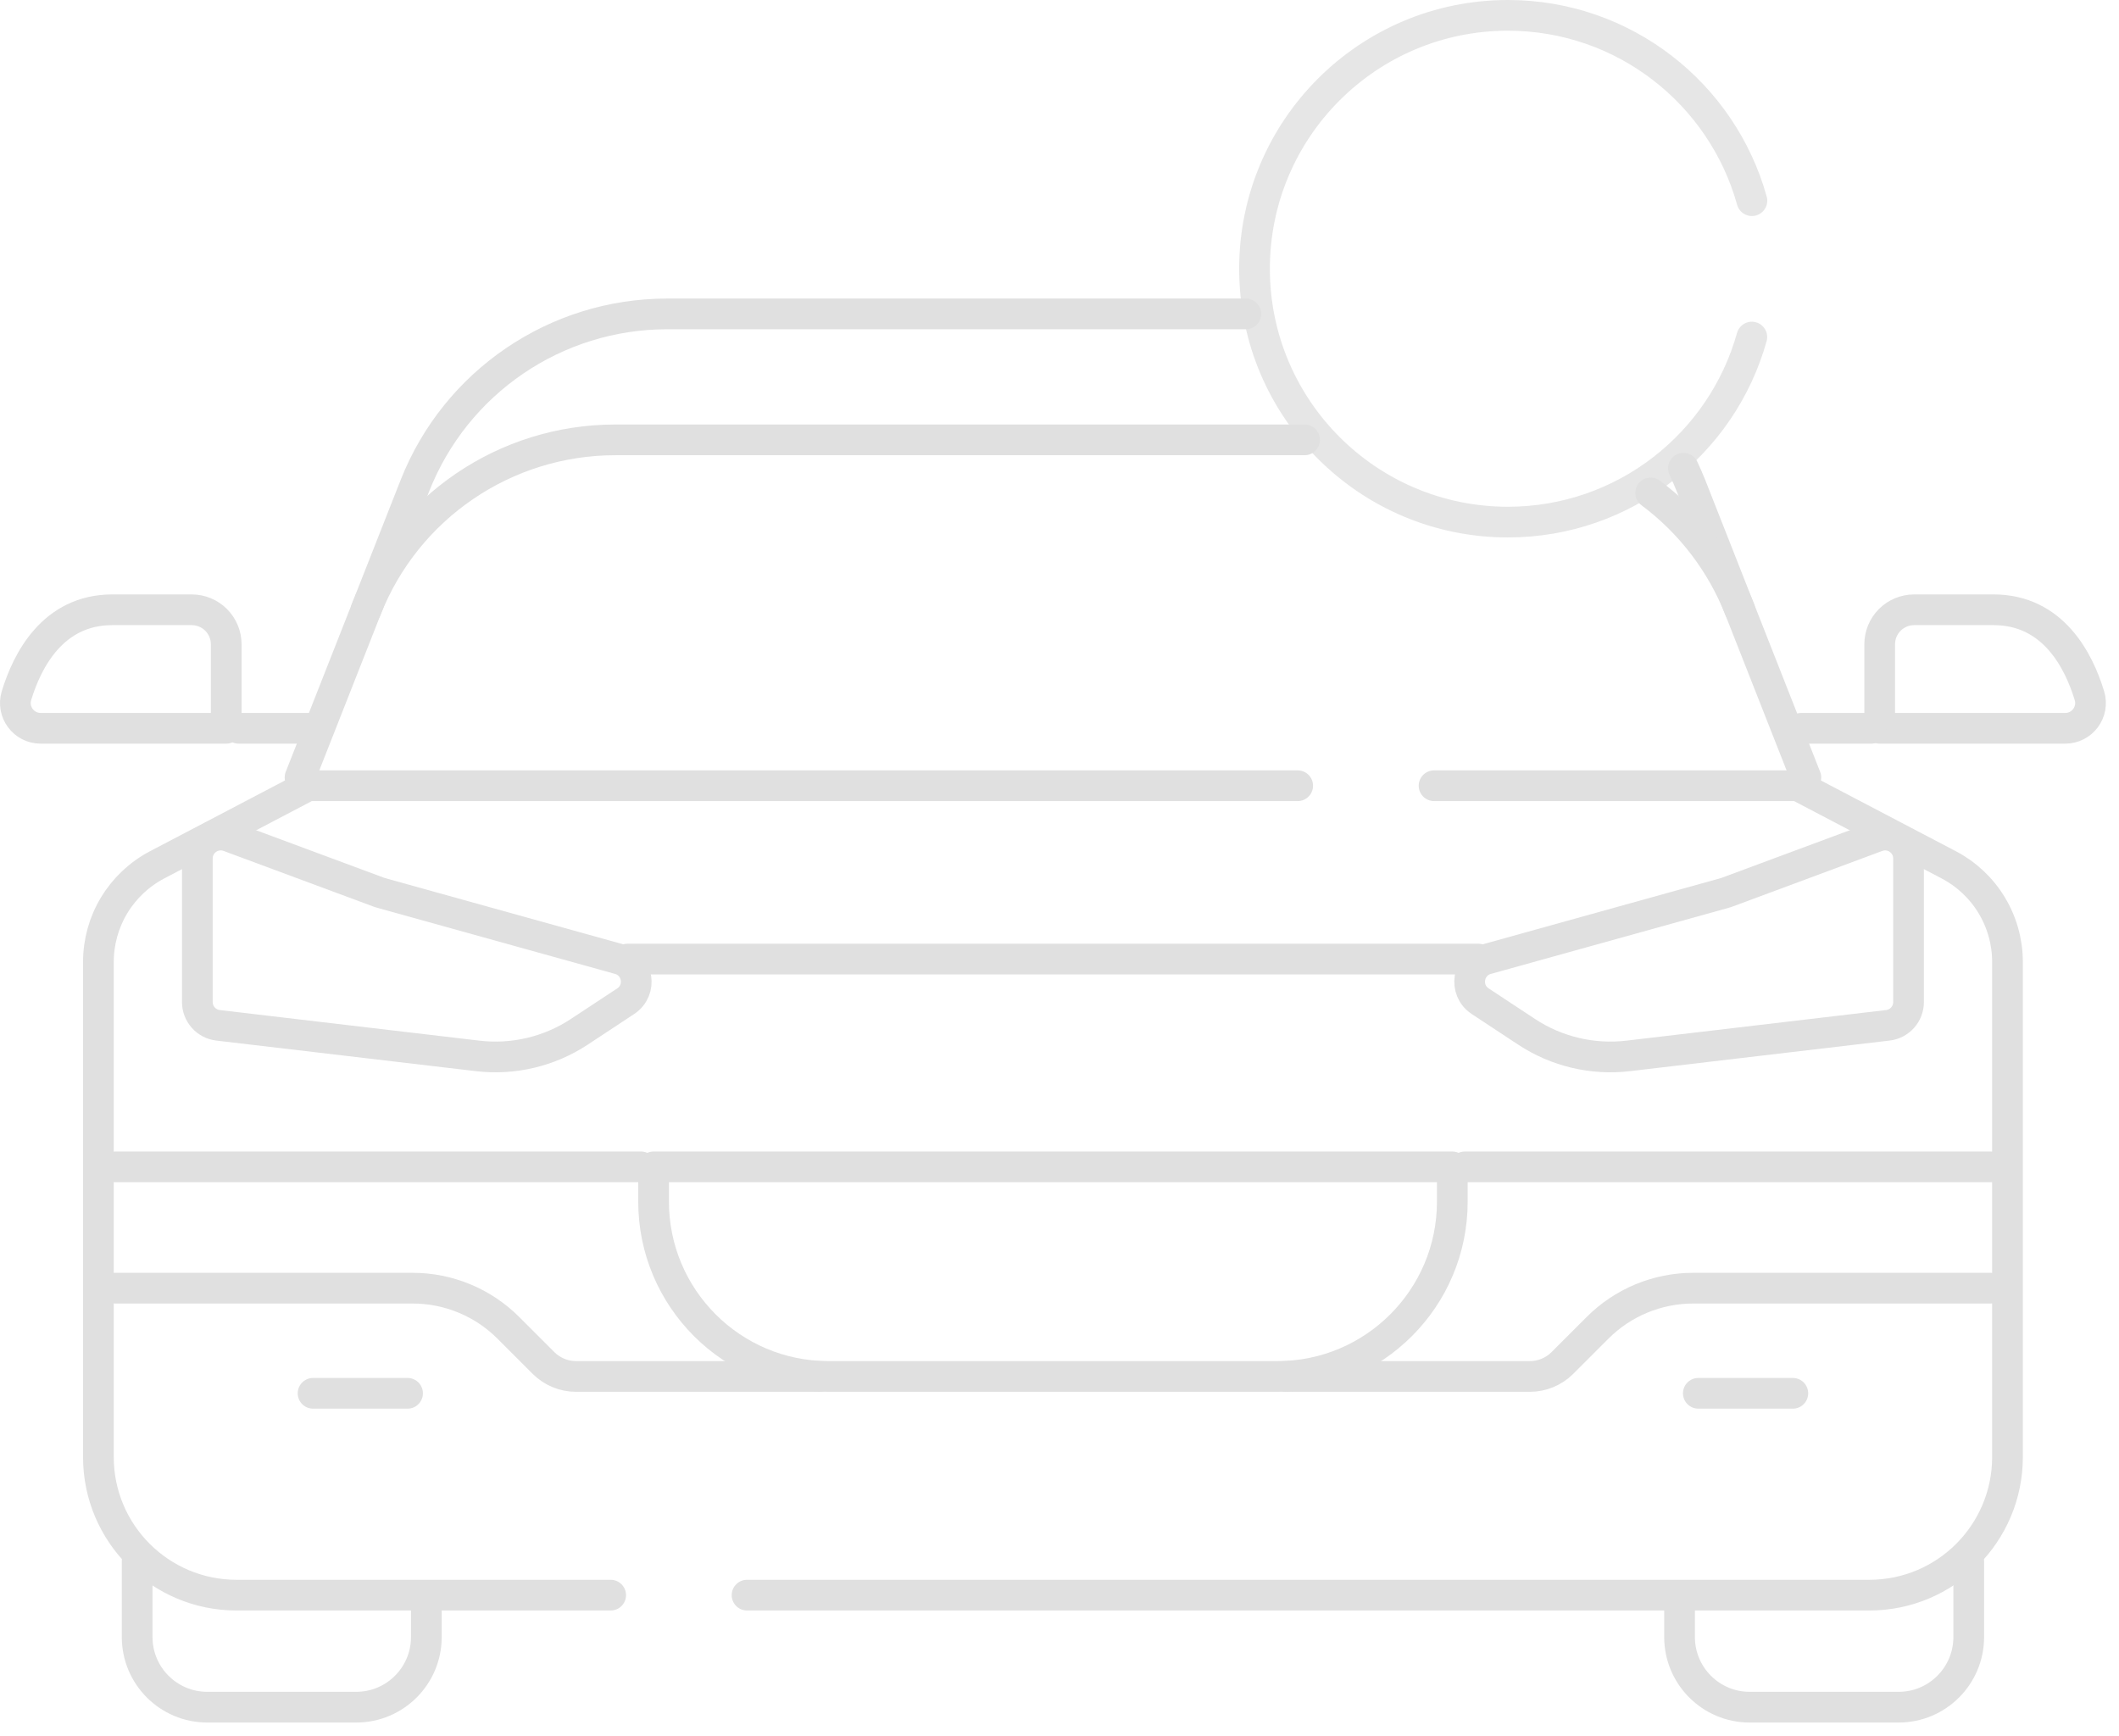
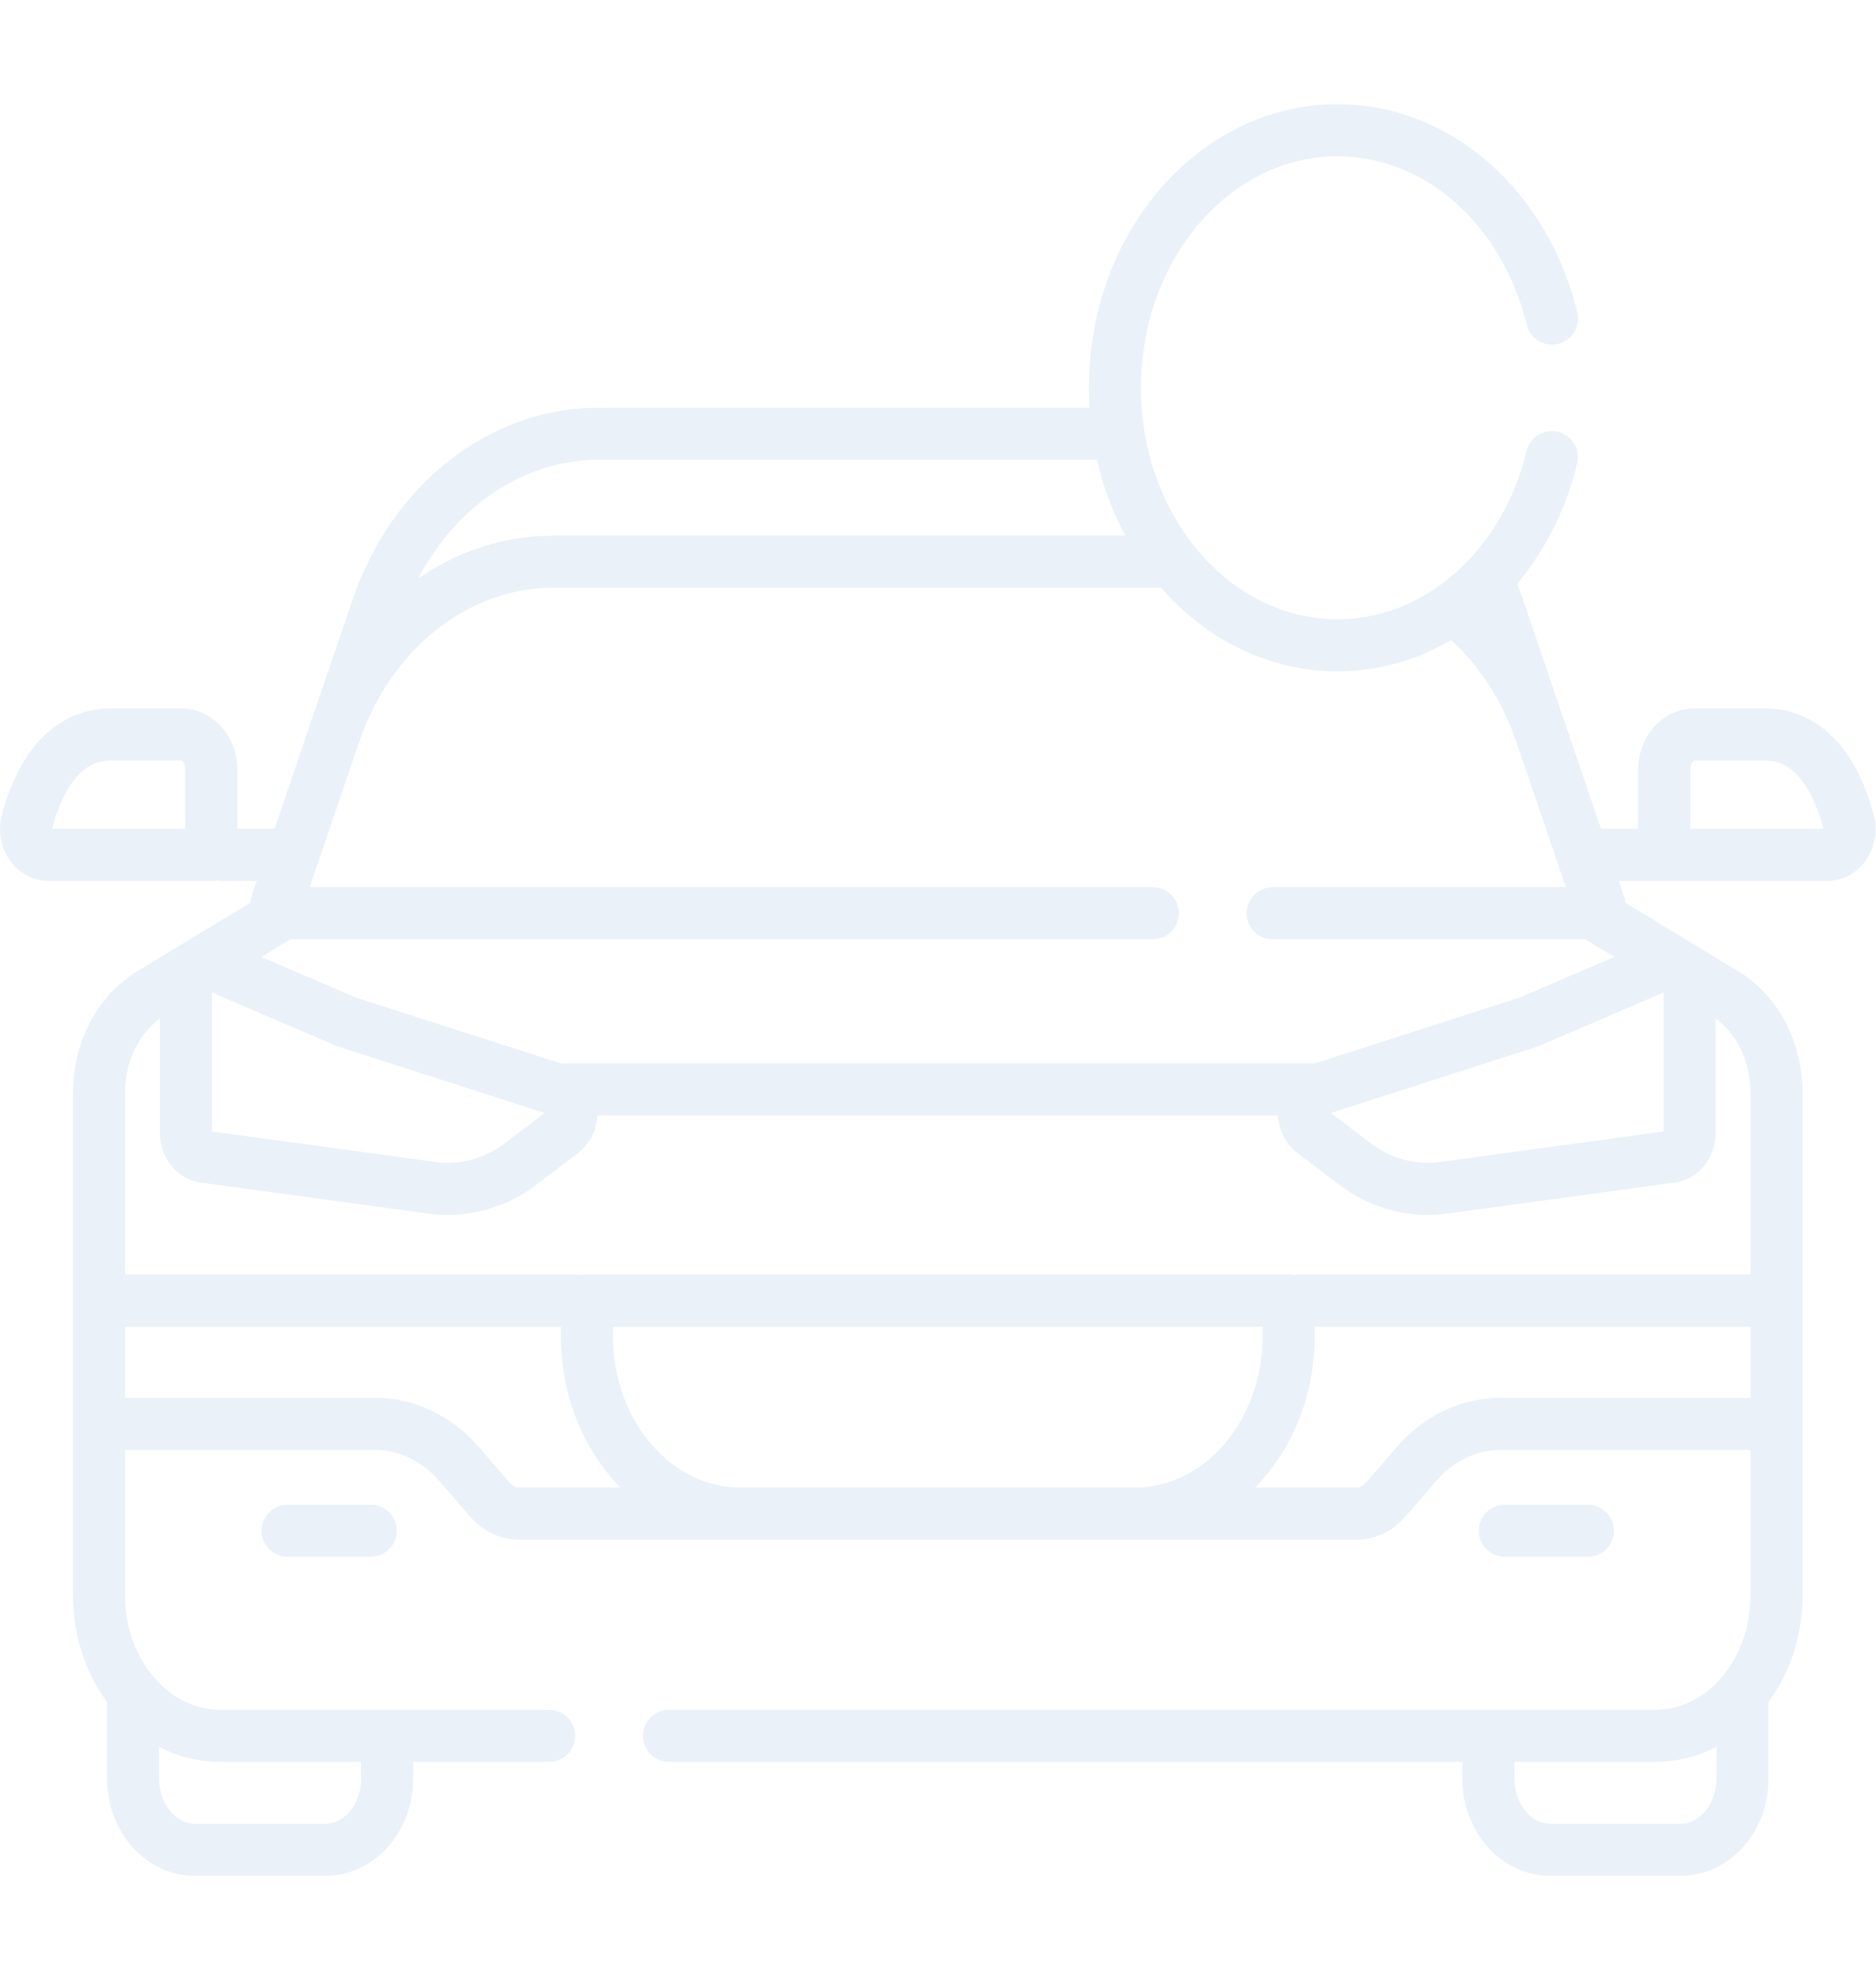
- <svg xmlns="http://www.w3.org/2000/svg" width="138" height="113" viewBox="0 0 138 113" fill="none">
+ <svg xmlns="http://www.w3.org/2000/svg" width="72" height="76" viewBox="0 0 72 76" fill="none">
  <g opacity="0.8">
-     <path d="M114.093 13.068C112.156 6.109 105.777 1 98.201 1C89.088 1 81.701 8.387 81.701 17.5C81.701 26.612 89.088 33.999 98.201 33.999C105.771 33.999 112.146 28.899 114.088 21.949" stroke="#E0E0E0" stroke-width="2" stroke-miterlimit="10" stroke-linecap="round" stroke-linejoin="round" />
+     <path d="M59.578 12.229C58.574 8.06 55.27 5 51.346 5C46.626 5 42.8 9.425 42.8 14.884C42.8 20.343 46.626 24.769 51.346 24.769C55.267 24.769 58.569 21.713 59.575 17.55" stroke="#E5EEF7" stroke-width="2" stroke-miterlimit="10" stroke-linecap="round" stroke-linejoin="round" />
+     <path d="M12.832 28.18L14.478 23.349C15.855 19.304 19.23 16.647 22.988 16.647H42.507" stroke="#E5EEF7" stroke-width="2" stroke-miterlimit="10" stroke-linecap="round" stroke-linejoin="round" />
+     <path d="M57.266 22.668C57.358 22.891 57.444 23.117 57.523 23.349L59.167 28.18" stroke="#E5EEF7" stroke-width="2" stroke-miterlimit="10" stroke-linecap="round" stroke-linejoin="round" />
+     <path d="M56.162 23.631C57.511 24.794 58.552 26.369 59.167 28.18L61.397 34.729" stroke="#E5EEF7" stroke-width="2" stroke-miterlimit="10" stroke-linecap="round" stroke-linejoin="round" />
+     <path d="M10.603 34.729L12.832 28.18C14.191 24.186 17.525 21.56 21.237 21.56H44.489" stroke="#E5EEF7" stroke-width="2" stroke-miterlimit="10" stroke-linecap="round" stroke-linejoin="round" />
+     <path d="M14.863 66.957V68.264C14.863 69.775 13.804 71 12.497 71H7.475C6.168 71 5.108 69.775 5.108 68.264V65.31" stroke="#E5EEF7" stroke-width="2" stroke-miterlimit="10" stroke-linecap="round" stroke-linejoin="round" />
+     <path d="M66.892 65.31V68.264C66.892 69.775 65.832 71 64.525 71H59.503C58.196 71 57.137 69.775 57.137 68.264V66.957" stroke="#E5EEF7" stroke-width="2" stroke-miterlimit="10" stroke-linecap="round" stroke-linejoin="round" />
+     <path d="M22.106 49.922H4.364" stroke="#E5EEF7" stroke-width="2" stroke-miterlimit="10" stroke-linecap="round" stroke-linejoin="round" />
+     <path d="M67.636 49.922H49.894" stroke="#E5EEF7" stroke-width="2" stroke-miterlimit="10" stroke-linecap="round" stroke-linejoin="round" />
+     <path d="M43.855 58.098H52.086C52.498 58.098 52.893 57.909 53.185 57.572L54.37 56.201C55.227 55.21 56.389 54.654 57.6 54.654H67.636" stroke="#E5EEF7" stroke-width="2" stroke-miterlimit="10" stroke-linecap="round" stroke-linejoin="round" />
+     <path d="M4.364 54.654H14.4C15.612 54.654 16.773 55.21 17.63 56.201L18.816 57.572C19.107 57.909 19.502 58.098 19.914 58.098H28.146" stroke="#E5EEF7" stroke-width="2" stroke-miterlimit="10" stroke-linecap="round" stroke-linejoin="round" />
+     <path d="M25.681 66.629H63.54C66.113 66.629 68.199 64.217 68.199 61.241V41.929C68.199 41.148 68.014 40.382 67.665 39.714C67.316 39.046 66.815 38.501 66.217 38.139L61.127 35.053H48.856" stroke="#E5EEF7" stroke-width="2" stroke-miterlimit="10" stroke-linecap="round" stroke-linejoin="round" />
+     <path d="M44.256 35.053H10.873L5.783 38.138C5.185 38.501 4.685 39.046 4.335 39.714C3.986 40.382 3.801 41.148 3.801 41.929V61.241C3.801 64.217 5.887 66.629 8.46 66.629H21.081" stroke="#E5EEF7" stroke-width="2" stroke-miterlimit="10" stroke-linecap="round" stroke-linejoin="round" />
+     <path d="M57.77 58.755H60.958" stroke="#E5EEF7" stroke-width="2" stroke-miterlimit="10" stroke-linecap="round" stroke-linejoin="round" />
+     <path d="M11.042 58.755H14.23" stroke="#E5EEF7" stroke-width="2" stroke-miterlimit="10" stroke-linecap="round" stroke-linejoin="round" />
+     <path d="M7.139 37.891V43.493C7.139 43.716 7.21 43.932 7.339 44.099C7.467 44.267 7.644 44.374 7.836 44.4L16.594 45.593C17.798 45.757 19.012 45.424 20.023 44.652L21.588 43.459C22.154 43.028 22.018 42.026 21.365 41.816L13.337 39.236C13.316 39.229 13.295 39.221 13.274 39.212L8.204 37.035C7.688 36.813 7.139 37.254 7.139 37.891Z" stroke="#E5EEF7" stroke-width="2" stroke-miterlimit="10" stroke-linecap="round" stroke-linejoin="round" />
+     <path d="M64.861 37.891V43.493C64.861 43.716 64.79 43.932 64.662 44.099C64.533 44.267 64.356 44.374 64.164 44.4L55.406 45.593C54.203 45.757 52.988 45.424 51.977 44.652L50.412 43.459C49.846 43.028 49.982 42.026 50.635 41.816L58.663 39.236C58.684 39.229 58.706 39.221 58.726 39.212L63.796 37.035C64.312 36.813 64.861 37.254 64.861 37.891Z" stroke="#E5EEF7" stroke-width="2" stroke-miterlimit="10" stroke-linecap="round" stroke-linejoin="round" />
+     <path d="M21.646 41.816H50.353" stroke="#E5EEF7" stroke-width="2" stroke-miterlimit="10" stroke-linecap="round" stroke-linejoin="round" />
+     <path d="M63.888 32.812H70.147C70.72 32.812 71.129 32.173 70.963 31.54C70.603 30.171 69.736 28.189 67.73 28.189H65.051C64.898 28.189 64.747 28.224 64.606 28.291C64.465 28.359 64.337 28.458 64.228 28.583C64.12 28.708 64.035 28.857 63.976 29.02C63.918 29.183 63.888 29.358 63.888 29.535V32.812Z" stroke="#E5EEF7" stroke-width="2" stroke-miterlimit="10" stroke-linecap="round" stroke-linejoin="round" />
+     <path d="M63.606 32.812H61.242" stroke="#E5EEF7" stroke-width="2" stroke-miterlimit="10" stroke-linecap="round" stroke-linejoin="round" />
+     <path d="M8.112 32.812H1.853C1.28 32.812 0.871 32.173 1.037 31.54C1.397 30.171 2.264 28.189 4.27 28.189H6.949C7.102 28.189 7.253 28.224 7.394 28.291C7.535 28.359 7.664 28.458 7.772 28.583C7.88 28.708 7.965 28.857 8.024 29.02C8.082 29.183 8.112 29.358 8.112 29.535V32.812Z" stroke="#E5EEF7" stroke-width="2" stroke-miterlimit="10" stroke-linecap="round" stroke-linejoin="round" />
+     <path d="M8.535 32.812H10.899" stroke="#E5EEF7" stroke-width="2" stroke-miterlimit="10" stroke-linecap="round" stroke-linejoin="round" />
+     <path d="M22.529 49.922H49.471V51.276C49.471 55.044 46.83 58.098 43.573 58.098H28.427C25.169 58.098 22.529 55.044 22.529 51.276V49.922Z" stroke="#E5EEF7" stroke-width="2" stroke-miterlimit="10" stroke-linecap="round" stroke-linejoin="round" />
  </g>
-   <path d="M23.844 39.695L27.02 31.629C29.68 24.877 36.195 20.442 43.45 20.442H81.136" stroke="#E0E0E0" stroke-width="2" stroke-miterlimit="10" stroke-linecap="round" stroke-linejoin="round" />
-   <path d="M109.631 30.493C109.808 30.865 109.973 31.243 110.126 31.629L113.302 39.695" stroke="#E0E0E0" stroke-width="2" stroke-miterlimit="10" stroke-linecap="round" stroke-linejoin="round" />
-   <path d="M107.499 32.1C110.103 34.041 112.113 36.672 113.302 39.695L117.606 50.626" stroke="#E0E0E0" stroke-width="2" stroke-miterlimit="10" stroke-linecap="round" stroke-linejoin="round" />
-   <path d="M19.54 50.626L23.844 39.695C26.468 33.027 32.905 28.644 40.07 28.644H84.962" stroke="#E0E0E0" stroke-width="2" stroke-miterlimit="10" stroke-linecap="round" stroke-linejoin="round" />
-   <path d="M27.766 104.424V106.605C27.766 109.128 25.721 111.173 23.197 111.173H13.501C10.977 111.173 8.932 109.128 8.932 106.605V101.675" stroke="#E0E0E0" stroke-width="2" stroke-miterlimit="10" stroke-linecap="round" stroke-linejoin="round" />
-   <path d="M128.214 101.675V106.605C128.214 109.128 126.169 111.173 123.646 111.173H113.949C111.426 111.173 109.381 109.128 109.381 106.605V104.424" stroke="#E0E0E0" stroke-width="2" stroke-miterlimit="10" stroke-linecap="round" stroke-linejoin="round" />
-   <path d="M41.748 75.987H7.495" stroke="#E0E0E0" stroke-width="2" stroke-miterlimit="10" stroke-linecap="round" stroke-linejoin="round" />
-   <path d="M129.651 75.987H95.397" stroke="#E0E0E0" stroke-width="2" stroke-miterlimit="10" stroke-linecap="round" stroke-linejoin="round" />
-   <path d="M83.737 89.636H99.63C100.426 89.636 101.189 89.32 101.751 88.758L104.04 86.469C105.693 84.815 107.937 83.886 110.275 83.886H129.651" stroke="#E0E0E0" stroke-width="2" stroke-miterlimit="10" stroke-linecap="round" stroke-linejoin="round" />
-   <path d="M7.495 83.886H26.871C29.21 83.886 31.453 84.815 33.106 86.469L35.395 88.758C35.958 89.32 36.721 89.636 37.516 89.636H53.409" stroke="#E0E0E0" stroke-width="2" stroke-miterlimit="10" stroke-linecap="round" stroke-linejoin="round" />
-   <path d="M48.651 103.877H121.744C126.711 103.877 130.738 99.85 130.738 94.882V62.645C130.738 61.341 130.382 60.063 129.707 58.947C129.033 57.832 128.066 56.923 126.911 56.318L117.085 51.167H93.393" stroke="#E0E0E0" stroke-width="2" stroke-miterlimit="10" stroke-linecap="round" stroke-linejoin="round" />
-   <path d="M84.512 51.167H20.061L10.235 56.317C9.081 56.922 8.114 57.832 7.439 58.947C6.764 60.062 6.408 61.341 6.408 62.645V94.882C6.408 99.85 10.435 103.877 15.403 103.877H39.77" stroke="#E0E0E0" stroke-width="2" stroke-miterlimit="10" stroke-linecap="round" stroke-linejoin="round" />
-   <path d="M110.604 90.733H116.758" stroke="#E0E0E0" stroke-width="2" stroke-miterlimit="10" stroke-linecap="round" stroke-linejoin="round" />
-   <path d="M20.388 90.733H26.542" stroke="#E0E0E0" stroke-width="2" stroke-miterlimit="10" stroke-linecap="round" stroke-linejoin="round" />
-   <path d="M12.852 55.904V65.255C12.852 65.629 12.99 65.989 13.238 66.268C13.486 66.547 13.828 66.726 14.199 66.769L31.107 68.761C33.43 69.035 35.775 68.479 37.728 67.191L40.749 65.199C41.841 64.479 41.579 62.807 40.318 62.457L24.819 58.149C24.777 58.138 24.737 58.125 24.697 58.11L14.908 54.475C13.912 54.105 12.852 54.841 12.852 55.904Z" stroke="#E0E0E0" stroke-width="2" stroke-miterlimit="10" stroke-linecap="round" stroke-linejoin="round" />
-   <path d="M124.294 55.904V65.255C124.294 65.629 124.157 65.989 123.908 66.268C123.66 66.547 123.318 66.726 122.947 66.769L106.039 68.761C103.716 69.035 101.371 68.479 99.418 67.191L96.397 65.199C95.305 64.479 95.568 62.807 96.829 62.457L112.327 58.149C112.369 58.138 112.409 58.125 112.45 58.11L122.238 54.475C123.234 54.105 124.294 54.841 124.294 55.904Z" stroke="#E0E0E0" stroke-width="2" stroke-miterlimit="10" stroke-linecap="round" stroke-linejoin="round" />
-   <path d="M40.861 62.456H96.284" stroke="#E0E0E0" stroke-width="2" stroke-miterlimit="10" stroke-linecap="round" stroke-linejoin="round" />
-   <path d="M122.415 47.427H134.499C135.605 47.427 136.395 46.36 136.074 45.303C135.38 43.018 133.706 39.709 129.832 39.709H124.661C124.366 39.709 124.074 39.767 123.801 39.88C123.529 39.993 123.281 40.158 123.072 40.367C122.864 40.576 122.698 40.823 122.585 41.096C122.473 41.368 122.415 41.661 122.415 41.956V47.427Z" stroke="#E0E0E0" stroke-width="2" stroke-miterlimit="10" stroke-linecap="round" stroke-linejoin="round" />
-   <path d="M121.871 47.427H117.306" stroke="#E0E0E0" stroke-width="2" stroke-miterlimit="10" stroke-linecap="round" stroke-linejoin="round" />
-   <path d="M14.732 47.427H2.647C1.541 47.427 0.751 46.36 1.072 45.303C1.766 43.018 3.44 39.709 7.314 39.709H12.485C12.78 39.709 13.072 39.767 13.345 39.88C13.617 39.993 13.865 40.158 14.074 40.367C14.282 40.576 14.448 40.823 14.561 41.096C14.674 41.368 14.732 41.661 14.732 41.956V47.427Z" stroke="#E0E0E0" stroke-width="2" stroke-miterlimit="10" stroke-linecap="round" stroke-linejoin="round" />
-   <path d="M15.547 47.427H20.112" stroke="#E0E0E0" stroke-width="2" stroke-miterlimit="10" stroke-linecap="round" stroke-linejoin="round" />
-   <path d="M42.565 75.987H94.582V78.248C94.582 84.537 89.483 89.636 83.193 89.636H53.953C47.663 89.636 42.565 84.537 42.565 78.248V75.987Z" stroke="#E0E0E0" stroke-width="2" stroke-miterlimit="10" stroke-linecap="round" stroke-linejoin="round" />
</svg>
